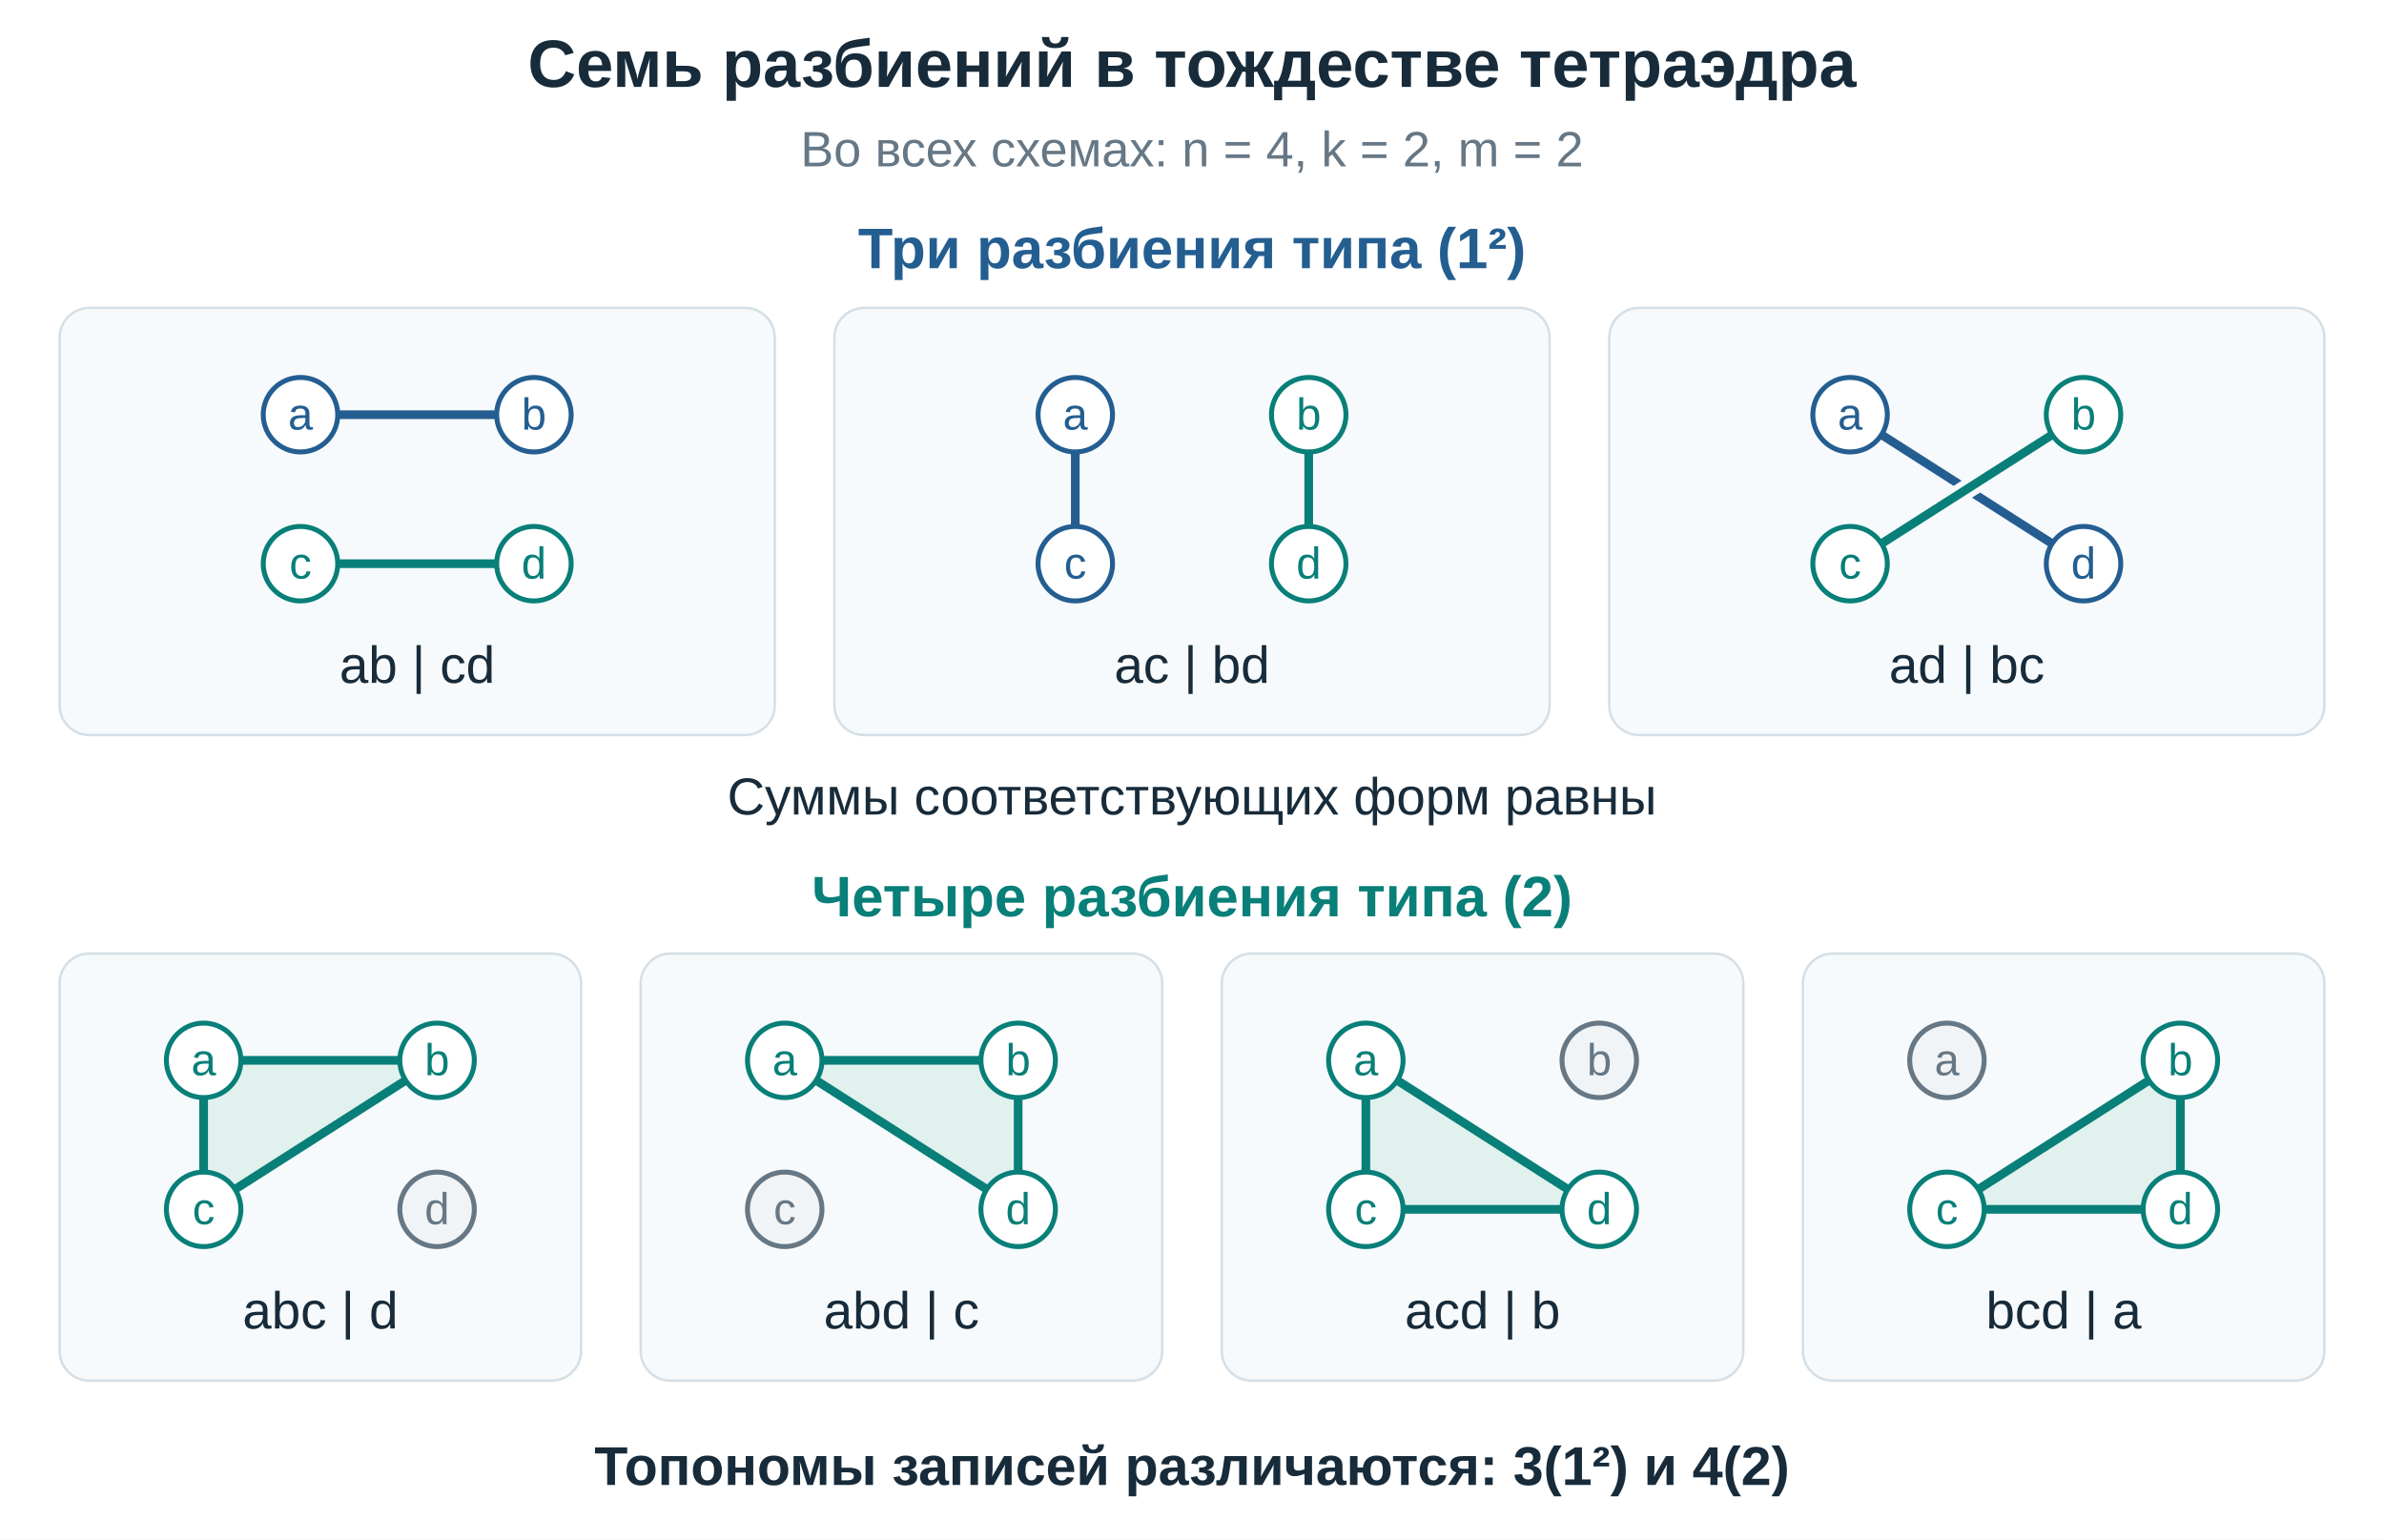
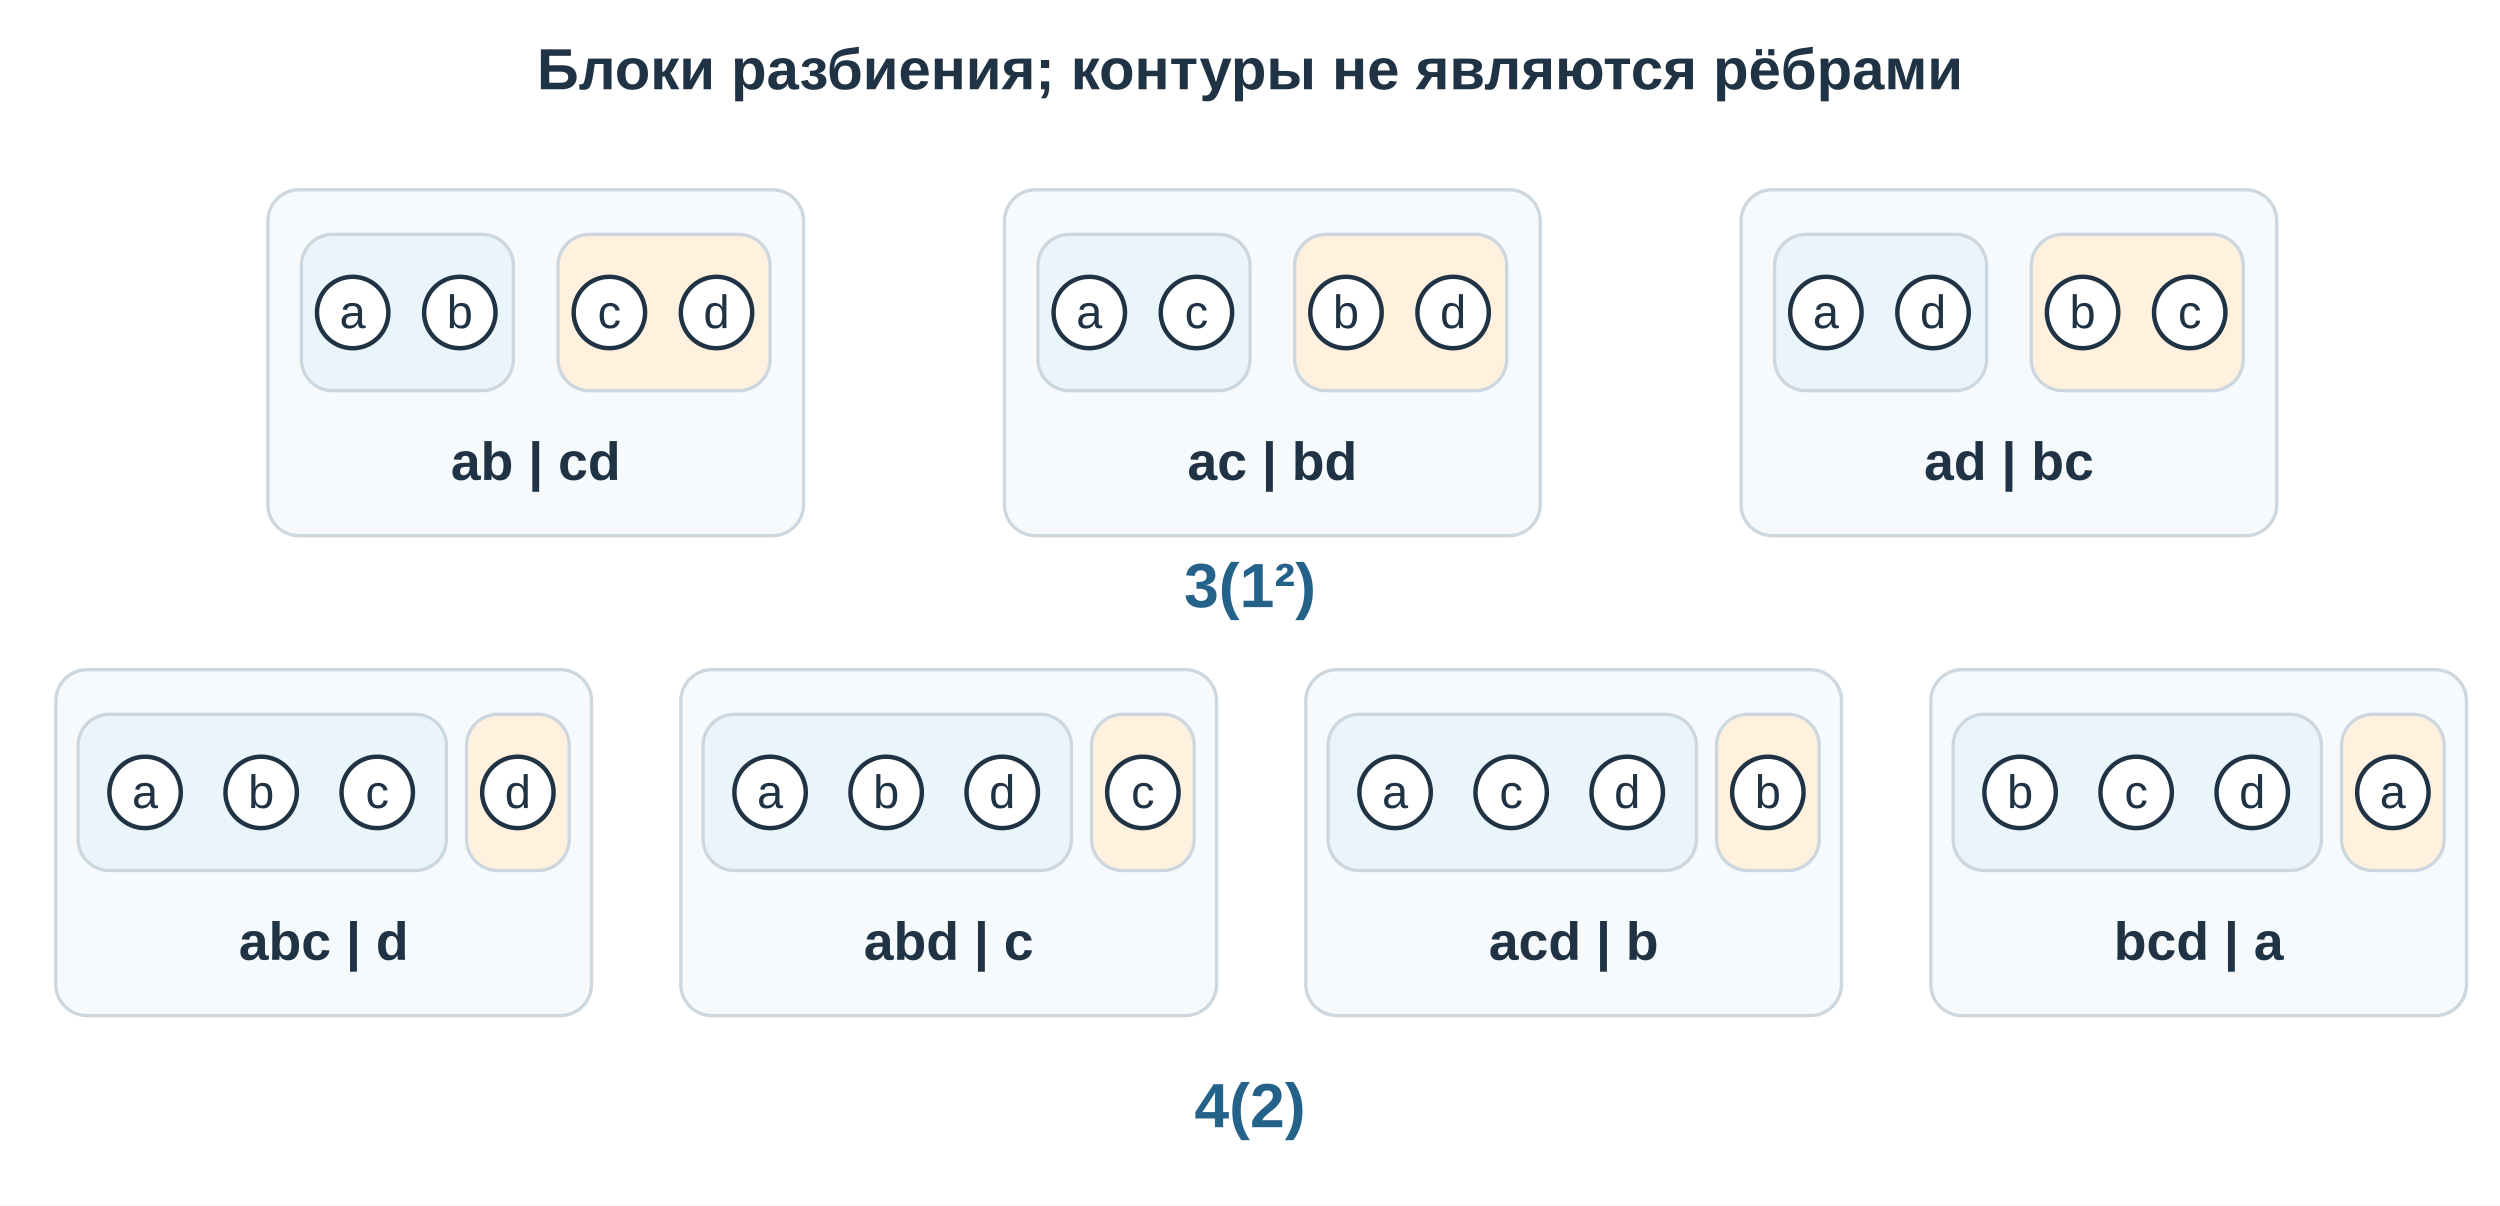
- <svg xmlns="http://www.w3.org/2000/svg" width="960" height="620" viewBox="0 0 960 620" role="img" aria-labelledby="title desc">
-   <rect width="960" height="620" fill="white" />
-   <text x="480" y="35" text-anchor="middle" font-family="Arial, sans-serif" font-size="27" font-weight="bold" fill="#172b3a">Семь разбиений в тождестве тетраэдра</text>
-   <text x="480" y="67" text-anchor="middle" font-family="Arial, sans-serif" font-size="20" font-weight="normal" fill="#667785">Во всех схемах: n = 4, k = 2, m = 2</text>
-   <text x="480" y="108" text-anchor="middle" font-family="Arial, sans-serif" font-size="23" font-weight="bold" fill="#245e91">Три разбиения типа (1²)</text>
-   <rect x="24" y="124" width="288" height="172" rx="12" fill="#f7fafc" stroke="#d5dfe6" />
-   <line x1="121.0" y1="167" x2="215.0" y2="167" stroke="#245e91" stroke-width="3.5" />
-   <line x1="121.0" y1="227" x2="215.0" y2="227" stroke="#087f78" stroke-width="3.5" />
-   <circle cx="121.0" cy="167" r="15" fill="white" stroke="#245e91" stroke-width="2" />
-   <text x="121.0" y="173" text-anchor="middle" font-family="Arial, sans-serif" font-size="18" font-weight="normal" fill="#245e91">a</text>
-   <circle cx="215.0" cy="167" r="15" fill="white" stroke="#245e91" stroke-width="2" />
-   <text x="215.0" y="173" text-anchor="middle" font-family="Arial, sans-serif" font-size="18" font-weight="normal" fill="#245e91">b</text>
-   <circle cx="121.0" cy="227" r="15" fill="white" stroke="#087f78" stroke-width="2" />
-   <text x="121.0" y="233" text-anchor="middle" font-family="Arial, sans-serif" font-size="18" font-weight="normal" fill="#087f78">c</text>
-   <circle cx="215.0" cy="227" r="15" fill="white" stroke="#087f78" stroke-width="2" />
-   <text x="215.0" y="233" text-anchor="middle" font-family="Arial, sans-serif" font-size="18" font-weight="normal" fill="#087f78">d</text>
-   <text x="168.0" y="275" text-anchor="middle" font-family="Arial, sans-serif" font-size="21" font-weight="normal" fill="#172b3a">ab | cd</text>
-   <rect x="336" y="124" width="288" height="172" rx="12" fill="#f7fafc" stroke="#d5dfe6" />
-   <line x1="433.0" y1="167" x2="433.0" y2="227" stroke="#245e91" stroke-width="3.5" />
-   <line x1="527.0" y1="167" x2="527.0" y2="227" stroke="#087f78" stroke-width="3.5" />
-   <circle cx="433.0" cy="167" r="15" fill="white" stroke="#245e91" stroke-width="2" />
-   <text x="433.0" y="173" text-anchor="middle" font-family="Arial, sans-serif" font-size="18" font-weight="normal" fill="#245e91">a</text>
-   <circle cx="527.0" cy="167" r="15" fill="white" stroke="#087f78" stroke-width="2" />
-   <text x="527.0" y="173" text-anchor="middle" font-family="Arial, sans-serif" font-size="18" font-weight="normal" fill="#087f78">b</text>
-   <circle cx="433.0" cy="227" r="15" fill="white" stroke="#245e91" stroke-width="2" />
-   <text x="433.0" y="233" text-anchor="middle" font-family="Arial, sans-serif" font-size="18" font-weight="normal" fill="#245e91">c</text>
-   <circle cx="527.0" cy="227" r="15" fill="white" stroke="#087f78" stroke-width="2" />
-   <text x="527.0" y="233" text-anchor="middle" font-family="Arial, sans-serif" font-size="18" font-weight="normal" fill="#087f78">d</text>
-   <text x="480.0" y="275" text-anchor="middle" font-family="Arial, sans-serif" font-size="21" font-weight="normal" fill="#172b3a">ac | bd</text>
-   <rect x="648" y="124" width="288" height="172" rx="12" fill="#f7fafc" stroke="#d5dfe6" />
-   <line x1="745.0" y1="167" x2="839.0" y2="227" stroke="#245e91" stroke-width="3.5" />
-   <line x1="839.0" y1="167" x2="745.0" y2="227" stroke="#f7fafc" stroke-width="8" />
-   <line x1="839.0" y1="167" x2="745.0" y2="227" stroke="#087f78" stroke-width="3.5" />
-   <circle cx="745.0" cy="167" r="15" fill="white" stroke="#245e91" stroke-width="2" />
-   <text x="745.0" y="173" text-anchor="middle" font-family="Arial, sans-serif" font-size="18" font-weight="normal" fill="#245e91">a</text>
-   <circle cx="839.0" cy="167" r="15" fill="white" stroke="#087f78" stroke-width="2" />
-   <text x="839.0" y="173" text-anchor="middle" font-family="Arial, sans-serif" font-size="18" font-weight="normal" fill="#087f78">b</text>
-   <circle cx="745.0" cy="227" r="15" fill="white" stroke="#087f78" stroke-width="2" />
-   <text x="745.0" y="233" text-anchor="middle" font-family="Arial, sans-serif" font-size="18" font-weight="normal" fill="#087f78">c</text>
-   <circle cx="839.0" cy="227" r="15" fill="white" stroke="#245e91" stroke-width="2" />
-   <text x="839.0" y="233" text-anchor="middle" font-family="Arial, sans-serif" font-size="18" font-weight="normal" fill="#245e91">d</text>
-   <text x="792.0" y="275" text-anchor="middle" font-family="Arial, sans-serif" font-size="21" font-weight="normal" fill="#172b3a">ad | bc</text>
-   <text x="480" y="328" text-anchor="middle" font-family="Arial, sans-serif" font-size="21" font-weight="normal" fill="#172b3a">Суммы соответствующих форм равны</text>
-   <text x="480" y="369" text-anchor="middle" font-family="Arial, sans-serif" font-size="23" font-weight="bold" fill="#087f78">Четыре разбиения типа (2)</text>
-   <rect x="24" y="384" width="210" height="172" rx="12" fill="#f7fafc" stroke="#d5dfe6" />
-   <polygon points="82.0,427 176.0,427 82.0,487" fill="#e1f1ee" />
-   <line x1="82.0" y1="427" x2="176.0" y2="427" stroke="#087f78" stroke-width="3.5" />
-   <line x1="82.0" y1="427" x2="82.0" y2="487" stroke="#087f78" stroke-width="3.5" />
-   <line x1="176.0" y1="427" x2="82.0" y2="487" stroke="#087f78" stroke-width="3.5" />
-   <circle cx="82.0" cy="427" r="15" fill="white" stroke="#087f78" stroke-width="2" />
-   <text x="82.0" y="433" text-anchor="middle" font-family="Arial, sans-serif" font-size="18" font-weight="normal" fill="#087f78">a</text>
-   <circle cx="176.0" cy="427" r="15" fill="white" stroke="#087f78" stroke-width="2" />
-   <text x="176.0" y="433" text-anchor="middle" font-family="Arial, sans-serif" font-size="18" font-weight="normal" fill="#087f78">b</text>
-   <circle cx="82.0" cy="487" r="15" fill="white" stroke="#087f78" stroke-width="2" />
-   <text x="82.0" y="493" text-anchor="middle" font-family="Arial, sans-serif" font-size="18" font-weight="normal" fill="#087f78">c</text>
-   <circle cx="176.0" cy="487" r="15" fill="#f1f4f6" stroke="#667785" stroke-width="2" />
-   <text x="176.0" y="493" text-anchor="middle" font-family="Arial, sans-serif" font-size="18" font-weight="normal" fill="#667785">d</text>
-   <text x="129.0" y="535" text-anchor="middle" font-family="Arial, sans-serif" font-size="21" font-weight="normal" fill="#172b3a">abc | d</text>
-   <rect x="258" y="384" width="210" height="172" rx="12" fill="#f7fafc" stroke="#d5dfe6" />
-   <polygon points="316.0,427 410.0,427 410.0,487" fill="#e1f1ee" />
-   <line x1="316.0" y1="427" x2="410.0" y2="427" stroke="#087f78" stroke-width="3.5" />
-   <line x1="316.0" y1="427" x2="410.0" y2="487" stroke="#087f78" stroke-width="3.5" />
-   <line x1="410.0" y1="427" x2="410.0" y2="487" stroke="#087f78" stroke-width="3.5" />
-   <circle cx="316.0" cy="427" r="15" fill="white" stroke="#087f78" stroke-width="2" />
-   <text x="316.0" y="433" text-anchor="middle" font-family="Arial, sans-serif" font-size="18" font-weight="normal" fill="#087f78">a</text>
-   <circle cx="410.0" cy="427" r="15" fill="white" stroke="#087f78" stroke-width="2" />
-   <text x="410.0" y="433" text-anchor="middle" font-family="Arial, sans-serif" font-size="18" font-weight="normal" fill="#087f78">b</text>
-   <circle cx="316.0" cy="487" r="15" fill="#f1f4f6" stroke="#667785" stroke-width="2" />
-   <text x="316.0" y="493" text-anchor="middle" font-family="Arial, sans-serif" font-size="18" font-weight="normal" fill="#667785">c</text>
-   <circle cx="410.0" cy="487" r="15" fill="white" stroke="#087f78" stroke-width="2" />
-   <text x="410.0" y="493" text-anchor="middle" font-family="Arial, sans-serif" font-size="18" font-weight="normal" fill="#087f78">d</text>
-   <text x="363.0" y="535" text-anchor="middle" font-family="Arial, sans-serif" font-size="21" font-weight="normal" fill="#172b3a">abd | c</text>
-   <rect x="492" y="384" width="210" height="172" rx="12" fill="#f7fafc" stroke="#d5dfe6" />
-   <polygon points="550.0,427 550.0,487 644.0,487" fill="#e1f1ee" />
-   <line x1="550.0" y1="427" x2="550.0" y2="487" stroke="#087f78" stroke-width="3.5" />
-   <line x1="550.0" y1="427" x2="644.0" y2="487" stroke="#087f78" stroke-width="3.5" />
-   <line x1="550.0" y1="487" x2="644.0" y2="487" stroke="#087f78" stroke-width="3.5" />
-   <circle cx="550.0" cy="427" r="15" fill="white" stroke="#087f78" stroke-width="2" />
-   <text x="550.0" y="433" text-anchor="middle" font-family="Arial, sans-serif" font-size="18" font-weight="normal" fill="#087f78">a</text>
-   <circle cx="644.0" cy="427" r="15" fill="#f1f4f6" stroke="#667785" stroke-width="2" />
-   <text x="644.0" y="433" text-anchor="middle" font-family="Arial, sans-serif" font-size="18" font-weight="normal" fill="#667785">b</text>
-   <circle cx="550.0" cy="487" r="15" fill="white" stroke="#087f78" stroke-width="2" />
-   <text x="550.0" y="493" text-anchor="middle" font-family="Arial, sans-serif" font-size="18" font-weight="normal" fill="#087f78">c</text>
-   <circle cx="644.0" cy="487" r="15" fill="white" stroke="#087f78" stroke-width="2" />
-   <text x="644.0" y="493" text-anchor="middle" font-family="Arial, sans-serif" font-size="18" font-weight="normal" fill="#087f78">d</text>
-   <text x="597.0" y="535" text-anchor="middle" font-family="Arial, sans-serif" font-size="21" font-weight="normal" fill="#172b3a">acd | b</text>
-   <rect x="726" y="384" width="210" height="172" rx="12" fill="#f7fafc" stroke="#d5dfe6" />
-   <polygon points="878.0,427 784.0,487 878.0,487" fill="#e1f1ee" />
-   <line x1="878.0" y1="427" x2="784.0" y2="487" stroke="#087f78" stroke-width="3.5" />
-   <line x1="878.0" y1="427" x2="878.0" y2="487" stroke="#087f78" stroke-width="3.5" />
-   <line x1="784.0" y1="487" x2="878.0" y2="487" stroke="#087f78" stroke-width="3.5" />
-   <circle cx="784.0" cy="427" r="15" fill="#f1f4f6" stroke="#667785" stroke-width="2" />
-   <text x="784.0" y="433" text-anchor="middle" font-family="Arial, sans-serif" font-size="18" font-weight="normal" fill="#667785">a</text>
-   <circle cx="878.0" cy="427" r="15" fill="white" stroke="#087f78" stroke-width="2" />
-   <text x="878.0" y="433" text-anchor="middle" font-family="Arial, sans-serif" font-size="18" font-weight="normal" fill="#087f78">b</text>
-   <circle cx="784.0" cy="487" r="15" fill="white" stroke="#087f78" stroke-width="2" />
-   <text x="784.0" y="493" text-anchor="middle" font-family="Arial, sans-serif" font-size="18" font-weight="normal" fill="#087f78">c</text>
-   <circle cx="878.0" cy="487" r="15" fill="white" stroke="#087f78" stroke-width="2" />
-   <text x="878.0" y="493" text-anchor="middle" font-family="Arial, sans-serif" font-size="18" font-weight="normal" fill="#087f78">d</text>
-   <text x="831.0" y="535" text-anchor="middle" font-family="Arial, sans-serif" font-size="21" font-weight="normal" fill="#172b3a">bcd | a</text>
-   <text x="480" y="598" text-anchor="middle" font-family="Arial, sans-serif" font-size="22" font-weight="bold" fill="#172b3a">Топономы записей различаются: 3(1²) и 4(2)</text>
+ <svg xmlns="http://www.w3.org/2000/svg" width="1120" height="540" viewBox="0 0 1120 540" role="img" aria-labelledby="title">
+   <defs>
+     <marker id="arrow" markerWidth="12" markerHeight="12" refX="9" refY="5" orient="auto" markerUnits="userSpaceOnUse">
+       <path d="M0 0 L10 5 L0 10 Z" fill="#24628a" />
+     </marker>
+   </defs>
+   <style>text{font-family:Arial,sans-serif;fill:#203344}path,line{stroke-linecap:round;stroke-linejoin:round}</style>
+   <rect width="1120" height="540" fill="white" />
+   <text xml:space="preserve" x="560" y="40" font-size="26" fill="#203344" style="fill:#203344" font-weight="600" text-anchor="middle">Блоки разбиения; контуры не являются рёбрами</text>
+   <rect x="120" y="85" width="240" height="155" rx="14" fill="#f7fafc" stroke="#ccd7df" stroke-width="1.5" />
+   <rect x="135" y="105" width="95" height="70" rx="14" fill="#eaf4fb" stroke="#ccd7df" stroke-width="1.5" />
+   <circle cx="158" cy="140" r="16" fill="white" stroke="#203344" stroke-width="2" />
+   <text xml:space="preserve" x="158" y="147" font-size="21" fill="#203344" style="fill:#203344" font-weight="400" text-anchor="middle">a</text>
+   <circle cx="206" cy="140" r="16" fill="white" stroke="#203344" stroke-width="2" />
+   <text xml:space="preserve" x="206" y="147" font-size="21" fill="#203344" style="fill:#203344" font-weight="400" text-anchor="middle">b</text>
+   <rect x="250" y="105" width="95" height="70" rx="14" fill="#fff1dd" stroke="#ccd7df" stroke-width="1.5" />
+   <circle cx="273" cy="140" r="16" fill="white" stroke="#203344" stroke-width="2" />
+   <text xml:space="preserve" x="273" y="147" font-size="21" fill="#203344" style="fill:#203344" font-weight="400" text-anchor="middle">c</text>
+   <circle cx="321" cy="140" r="16" fill="white" stroke="#203344" stroke-width="2" />
+   <text xml:space="preserve" x="321" y="147" font-size="21" fill="#203344" style="fill:#203344" font-weight="400" text-anchor="middle">d</text>
+   <text xml:space="preserve" x="240" y="215" font-size="24" fill="#203344" style="fill:#203344" font-weight="600" text-anchor="middle">ab | cd</text>
+   <rect x="450" y="85" width="240" height="155" rx="14" fill="#f7fafc" stroke="#ccd7df" stroke-width="1.5" />
+   <rect x="465" y="105" width="95" height="70" rx="14" fill="#eaf4fb" stroke="#ccd7df" stroke-width="1.5" />
+   <circle cx="488" cy="140" r="16" fill="white" stroke="#203344" stroke-width="2" />
+   <text xml:space="preserve" x="488" y="147" font-size="21" fill="#203344" style="fill:#203344" font-weight="400" text-anchor="middle">a</text>
+   <circle cx="536" cy="140" r="16" fill="white" stroke="#203344" stroke-width="2" />
+   <text xml:space="preserve" x="536" y="147" font-size="21" fill="#203344" style="fill:#203344" font-weight="400" text-anchor="middle">c</text>
+   <rect x="580" y="105" width="95" height="70" rx="14" fill="#fff1dd" stroke="#ccd7df" stroke-width="1.5" />
+   <circle cx="603" cy="140" r="16" fill="white" stroke="#203344" stroke-width="2" />
+   <text xml:space="preserve" x="603" y="147" font-size="21" fill="#203344" style="fill:#203344" font-weight="400" text-anchor="middle">b</text>
+   <circle cx="651" cy="140" r="16" fill="white" stroke="#203344" stroke-width="2" />
+   <text xml:space="preserve" x="651" y="147" font-size="21" fill="#203344" style="fill:#203344" font-weight="400" text-anchor="middle">d</text>
+   <text xml:space="preserve" x="570" y="215" font-size="24" fill="#203344" style="fill:#203344" font-weight="600" text-anchor="middle">ac | bd</text>
+   <rect x="780" y="85" width="240" height="155" rx="14" fill="#f7fafc" stroke="#ccd7df" stroke-width="1.5" />
+   <rect x="795" y="105" width="95" height="70" rx="14" fill="#eaf4fb" stroke="#ccd7df" stroke-width="1.5" />
+   <circle cx="818" cy="140" r="16" fill="white" stroke="#203344" stroke-width="2" />
+   <text xml:space="preserve" x="818" y="147" font-size="21" fill="#203344" style="fill:#203344" font-weight="400" text-anchor="middle">a</text>
+   <circle cx="866" cy="140" r="16" fill="white" stroke="#203344" stroke-width="2" />
+   <text xml:space="preserve" x="866" y="147" font-size="21" fill="#203344" style="fill:#203344" font-weight="400" text-anchor="middle">d</text>
+   <rect x="910" y="105" width="95" height="70" rx="14" fill="#fff1dd" stroke="#ccd7df" stroke-width="1.5" />
+   <circle cx="933" cy="140" r="16" fill="white" stroke="#203344" stroke-width="2" />
+   <text xml:space="preserve" x="933" y="147" font-size="21" fill="#203344" style="fill:#203344" font-weight="400" text-anchor="middle">b</text>
+   <circle cx="981" cy="140" r="16" fill="white" stroke="#203344" stroke-width="2" />
+   <text xml:space="preserve" x="981" y="147" font-size="21" fill="#203344" style="fill:#203344" font-weight="400" text-anchor="middle">c</text>
+   <text xml:space="preserve" x="900" y="215" font-size="24" fill="#203344" style="fill:#203344" font-weight="600" text-anchor="middle">ad | bc</text>
+   <rect x="25" y="300" width="240" height="155" rx="14" fill="#f7fafc" stroke="#ccd7df" stroke-width="1.5" />
+   <rect x="35" y="320" width="165" height="70" rx="14" fill="#eaf4fb" stroke="#ccd7df" stroke-width="1.5" />
+   <rect x="209" y="320" width="46" height="70" rx="14" fill="#fff1dd" stroke="#ccd7df" stroke-width="1.5" />
+   <circle cx="65" cy="355" r="16" fill="white" stroke="#203344" stroke-width="2" />
+   <text xml:space="preserve" x="65" y="362" font-size="21" fill="#203344" style="fill:#203344" font-weight="400" text-anchor="middle">a</text>
+   <circle cx="117" cy="355" r="16" fill="white" stroke="#203344" stroke-width="2" />
+   <text xml:space="preserve" x="117" y="362" font-size="21" fill="#203344" style="fill:#203344" font-weight="400" text-anchor="middle">b</text>
+   <circle cx="169" cy="355" r="16" fill="white" stroke="#203344" stroke-width="2" />
+   <text xml:space="preserve" x="169" y="362" font-size="21" fill="#203344" style="fill:#203344" font-weight="400" text-anchor="middle">c</text>
+   <circle cx="232" cy="355" r="16" fill="white" stroke="#203344" stroke-width="2" />
+   <text xml:space="preserve" x="232" y="362" font-size="21" fill="#203344" style="fill:#203344" font-weight="400" text-anchor="middle">d</text>
+   <text xml:space="preserve" x="145" y="430" font-size="24" fill="#203344" style="fill:#203344" font-weight="600" text-anchor="middle">abc | d</text>
+   <rect x="305" y="300" width="240" height="155" rx="14" fill="#f7fafc" stroke="#ccd7df" stroke-width="1.5" />
+   <rect x="315" y="320" width="165" height="70" rx="14" fill="#eaf4fb" stroke="#ccd7df" stroke-width="1.5" />
+   <rect x="489" y="320" width="46" height="70" rx="14" fill="#fff1dd" stroke="#ccd7df" stroke-width="1.5" />
+   <circle cx="345" cy="355" r="16" fill="white" stroke="#203344" stroke-width="2" />
+   <text xml:space="preserve" x="345" y="362" font-size="21" fill="#203344" style="fill:#203344" font-weight="400" text-anchor="middle">a</text>
+   <circle cx="397" cy="355" r="16" fill="white" stroke="#203344" stroke-width="2" />
+   <text xml:space="preserve" x="397" y="362" font-size="21" fill="#203344" style="fill:#203344" font-weight="400" text-anchor="middle">b</text>
+   <circle cx="449" cy="355" r="16" fill="white" stroke="#203344" stroke-width="2" />
+   <text xml:space="preserve" x="449" y="362" font-size="21" fill="#203344" style="fill:#203344" font-weight="400" text-anchor="middle">d</text>
+   <circle cx="512" cy="355" r="16" fill="white" stroke="#203344" stroke-width="2" />
+   <text xml:space="preserve" x="512" y="362" font-size="21" fill="#203344" style="fill:#203344" font-weight="400" text-anchor="middle">c</text>
+   <text xml:space="preserve" x="425" y="430" font-size="24" fill="#203344" style="fill:#203344" font-weight="600" text-anchor="middle">abd | c</text>
+   <rect x="585" y="300" width="240" height="155" rx="14" fill="#f7fafc" stroke="#ccd7df" stroke-width="1.5" />
+   <rect x="595" y="320" width="165" height="70" rx="14" fill="#eaf4fb" stroke="#ccd7df" stroke-width="1.5" />
+   <rect x="769" y="320" width="46" height="70" rx="14" fill="#fff1dd" stroke="#ccd7df" stroke-width="1.5" />
+   <circle cx="625" cy="355" r="16" fill="white" stroke="#203344" stroke-width="2" />
+   <text xml:space="preserve" x="625" y="362" font-size="21" fill="#203344" style="fill:#203344" font-weight="400" text-anchor="middle">a</text>
+   <circle cx="677" cy="355" r="16" fill="white" stroke="#203344" stroke-width="2" />
+   <text xml:space="preserve" x="677" y="362" font-size="21" fill="#203344" style="fill:#203344" font-weight="400" text-anchor="middle">c</text>
+   <circle cx="729" cy="355" r="16" fill="white" stroke="#203344" stroke-width="2" />
+   <text xml:space="preserve" x="729" y="362" font-size="21" fill="#203344" style="fill:#203344" font-weight="400" text-anchor="middle">d</text>
+   <circle cx="792" cy="355" r="16" fill="white" stroke="#203344" stroke-width="2" />
+   <text xml:space="preserve" x="792" y="362" font-size="21" fill="#203344" style="fill:#203344" font-weight="400" text-anchor="middle">b</text>
+   <text xml:space="preserve" x="705" y="430" font-size="24" fill="#203344" style="fill:#203344" font-weight="600" text-anchor="middle">acd | b</text>
+   <rect x="865" y="300" width="240" height="155" rx="14" fill="#f7fafc" stroke="#ccd7df" stroke-width="1.5" />
+   <rect x="875" y="320" width="165" height="70" rx="14" fill="#eaf4fb" stroke="#ccd7df" stroke-width="1.5" />
+   <rect x="1049" y="320" width="46" height="70" rx="14" fill="#fff1dd" stroke="#ccd7df" stroke-width="1.5" />
+   <circle cx="905" cy="355" r="16" fill="white" stroke="#203344" stroke-width="2" />
+   <text xml:space="preserve" x="905" y="362" font-size="21" fill="#203344" style="fill:#203344" font-weight="400" text-anchor="middle">b</text>
+   <circle cx="957" cy="355" r="16" fill="white" stroke="#203344" stroke-width="2" />
+   <text xml:space="preserve" x="957" y="362" font-size="21" fill="#203344" style="fill:#203344" font-weight="400" text-anchor="middle">c</text>
+   <circle cx="1009" cy="355" r="16" fill="white" stroke="#203344" stroke-width="2" />
+   <text xml:space="preserve" x="1009" y="362" font-size="21" fill="#203344" style="fill:#203344" font-weight="400" text-anchor="middle">d</text>
+   <circle cx="1072" cy="355" r="16" fill="white" stroke="#203344" stroke-width="2" />
+   <text xml:space="preserve" x="1072" y="362" font-size="21" fill="#203344" style="fill:#203344" font-weight="400" text-anchor="middle">a</text>
+   <text xml:space="preserve" x="985" y="430" font-size="24" fill="#203344" style="fill:#203344" font-weight="600" text-anchor="middle">bcd | a</text>
+   <text xml:space="preserve" x="560" y="272" font-size="28" fill="#24628a" style="fill:#24628a" font-weight="600" text-anchor="middle">3(1²)</text>
+   <text xml:space="preserve" x="560" y="505" font-size="28" fill="#24628a" style="fill:#24628a" font-weight="600" text-anchor="middle">4(2)</text>
</svg>
